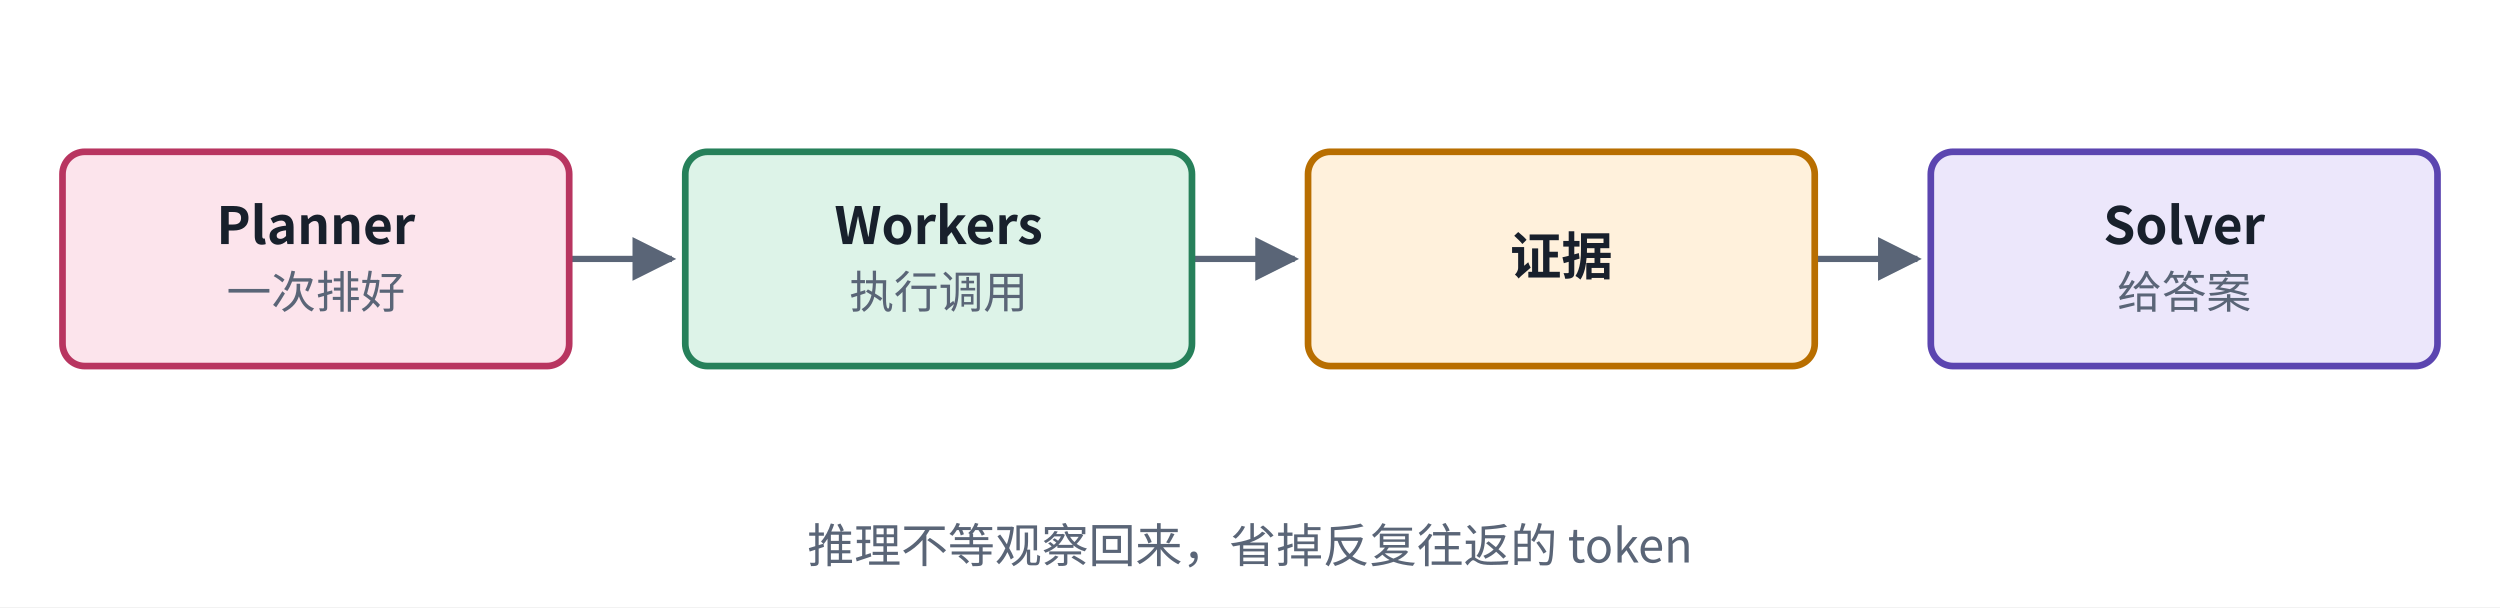
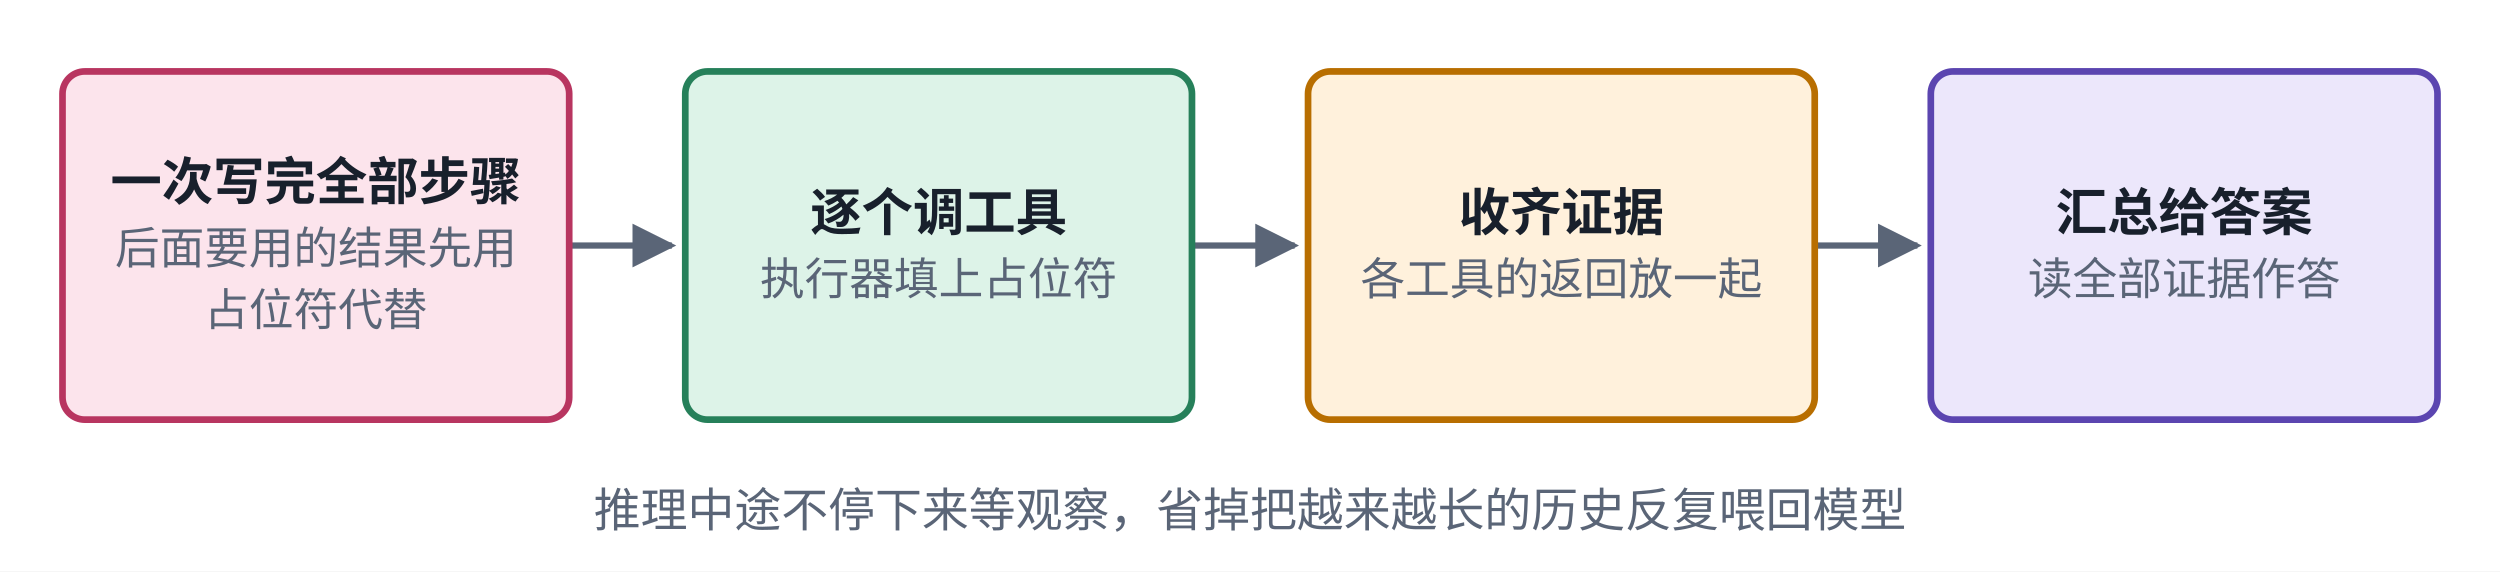
- <svg xmlns="http://www.w3.org/2000/svg" viewBox="0 0 560 136" width="560" height="136" role="img" aria-label="ReWOO 结构">
+ <svg xmlns="http://www.w3.org/2000/svg" viewBox="0 0 560 128" width="560" height="128" role="img" aria-label="ReWOO 结构">
  <defs>
    <marker id="ah-cardp4" viewBox="0 0 10 10" refX="9" refY="5" markerWidth="7" markerHeight="7" orient="auto-start-reverse">
      <path d="M0,0 L10,5 L0,10 z" fill="#5A6577" />
    </marker>
  </defs>
-   <rect x="0" y="0" width="560" height="136" fill="#ffffff" />
-   <path d="M127.5,58 L150.5,58" fill="none" stroke="#5A6577" stroke-width="1.4" marker-end="url(#ah-cardp4)" />
-   <path d="M267,58 L290,58" fill="none" stroke="#5A6577" stroke-width="1.4" marker-end="url(#ah-cardp4)" />
-   <path d="M406.5,58 L429.5,58" fill="none" stroke="#5A6577" stroke-width="1.4" marker-end="url(#ah-cardp4)" />
-   <rect x="14" y="34" width="113.5" height="48" rx="5" fill="#FCE4EC" stroke="#B83560" stroke-width="1.5" />
-   <rect x="153.5" y="34" width="113.5" height="48" rx="5" fill="#DDF3E8" stroke="#26805A" stroke-width="1.5" />
-   <rect x="293" y="34" width="113.5" height="48" rx="5" fill="#FFF1DC" stroke="#B86E00" stroke-width="1.5" />
-   <rect x="432.5" y="34" width="113.5" height="48" rx="5" fill="#ECE7FB" stroke="#5B45B0" stroke-width="1.5" />
-   <text x="70.75" y="54.665" text-anchor="middle" font-size="11.5" font-weight="600" fill="#18202C" font-family="PingFang SC, Noto Sans CJK SC, Microsoft YaHei, sans-serif">Planner</text>
-   <text x="70.75" y="69.035" text-anchor="middle" font-size="10" font-weight="400" fill="#5A6577" font-family="PingFang SC, Noto Sans CJK SC, Microsoft YaHei, sans-serif">一次排好</text>
-   <text x="210.25" y="54.665" text-anchor="middle" font-size="11.5" font-weight="600" fill="#18202C" font-family="PingFang SC, Noto Sans CJK SC, Microsoft YaHei, sans-serif">Workers</text>
-   <text x="210.25" y="69.035" text-anchor="middle" font-size="10" font-weight="400" fill="#5A6577" font-family="PingFang SC, Noto Sans CJK SC, Microsoft YaHei, sans-serif">执行调用</text>
-   <text x="349.75" y="61.565" text-anchor="middle" font-size="11.5" font-weight="600" fill="#18202C" font-family="PingFang SC, Noto Sans CJK SC, Microsoft YaHei, sans-serif">证据</text>
-   <text x="489.25" y="54.665" text-anchor="middle" font-size="11.5" font-weight="600" fill="#18202C" font-family="PingFang SC, Noto Sans CJK SC, Microsoft YaHei, sans-serif">Solver</text>
-   <text x="489.25" y="69.035" text-anchor="middle" font-size="10" font-weight="400" fill="#5A6577" font-family="PingFang SC, Noto Sans CJK SC, Microsoft YaHei, sans-serif">给答案</text>
-   <text x="280" y="126" text-anchor="middle" font-size="10.5" font-weight="500" fill="#5A6577" font-family="PingFang SC, Noto Sans CJK SC, Microsoft YaHei, sans-serif">推理不等观察回来，省掉反复往返的 token</text>
+   <rect x="0" y="0" width="560" height="128" fill="#ffffff" />
+   <path d="M127.5,55 L150.5,55" fill="none" stroke="#5A6577" stroke-width="1.4" marker-end="url(#ah-cardp4)" />
+   <path d="M267,55 L290,55" fill="none" stroke="#5A6577" stroke-width="1.4" marker-end="url(#ah-cardp4)" />
+   <path d="M406.5,55 L429.5,55" fill="none" stroke="#5A6577" stroke-width="1.4" marker-end="url(#ah-cardp4)" />
+   <rect x="14" y="16" width="113.5" height="78" rx="5" fill="#FCE4EC" stroke="#B83560" stroke-width="1.5" />
+   <rect x="153.5" y="16" width="113.5" height="78" rx="5" fill="#DDF3E8" stroke="#26805A" stroke-width="1.5" />
+   <rect x="293" y="16" width="113.5" height="78" rx="5" fill="#FFF1DC" stroke="#B86E00" stroke-width="1.5" />
+   <rect x="432.5" y="16" width="113.5" height="78" rx="5" fill="#ECE7FB" stroke="#5B45B0" stroke-width="1.5" />
+   <text x="70.75" y="44.765" text-anchor="middle" font-size="11.5" font-weight="600" fill="#18202C" font-family="PingFang SC, Noto Sans CJK SC, Microsoft YaHei, sans-serif">一次写完全部步骤</text>
+   <text x="70.75" y="59.135" text-anchor="middle" font-size="10" font-weight="400" fill="#5A6577" font-family="PingFang SC, Noto Sans CJK SC, Microsoft YaHei, sans-serif">后面要用的结果先用</text>
+   <text x="70.75" y="72.935" text-anchor="middle" font-size="10" font-weight="400" fill="#5A6577" font-family="PingFang SC, Noto Sans CJK SC, Microsoft YaHei, sans-serif">占位符代替</text>
+   <text x="210.25" y="51.665" text-anchor="middle" font-size="11.5" font-weight="600" fill="#18202C" font-family="PingFang SC, Noto Sans CJK SC, Microsoft YaHei, sans-serif">逐个调工具</text>
+   <text x="210.25" y="66.035" text-anchor="middle" font-size="10" font-weight="400" fill="#5A6577" font-family="PingFang SC, Noto Sans CJK SC, Microsoft YaHei, sans-serif">执行器填上占位符</text>
+   <text x="349.75" y="51.665" text-anchor="middle" font-size="11.5" font-weight="600" fill="#18202C" font-family="PingFang SC, Noto Sans CJK SC, Microsoft YaHei, sans-serif">收齐证据</text>
+   <text x="349.75" y="66.035" text-anchor="middle" font-size="10" font-weight="400" fill="#5A6577" font-family="PingFang SC, Noto Sans CJK SC, Microsoft YaHei, sans-serif">各工具的返回放一起</text>
+   <text x="489.25" y="51.665" text-anchor="middle" font-size="11.5" font-weight="600" fill="#18202C" font-family="PingFang SC, Noto Sans CJK SC, Microsoft YaHei, sans-serif">汇总给答案</text>
+   <text x="489.25" y="66.035" text-anchor="middle" font-size="10" font-weight="400" fill="#5A6577" font-family="PingFang SC, Noto Sans CJK SC, Microsoft YaHei, sans-serif">读全部证据作答</text>
+   <text x="280" y="118" text-anchor="middle" font-size="10.5" font-weight="500" fill="#5A6577" font-family="PingFang SC, Noto Sans CJK SC, Microsoft YaHei, sans-serif">推理中途不停下来等观察，省掉把越来越长的历史反复喂回模型</text>
</svg>
